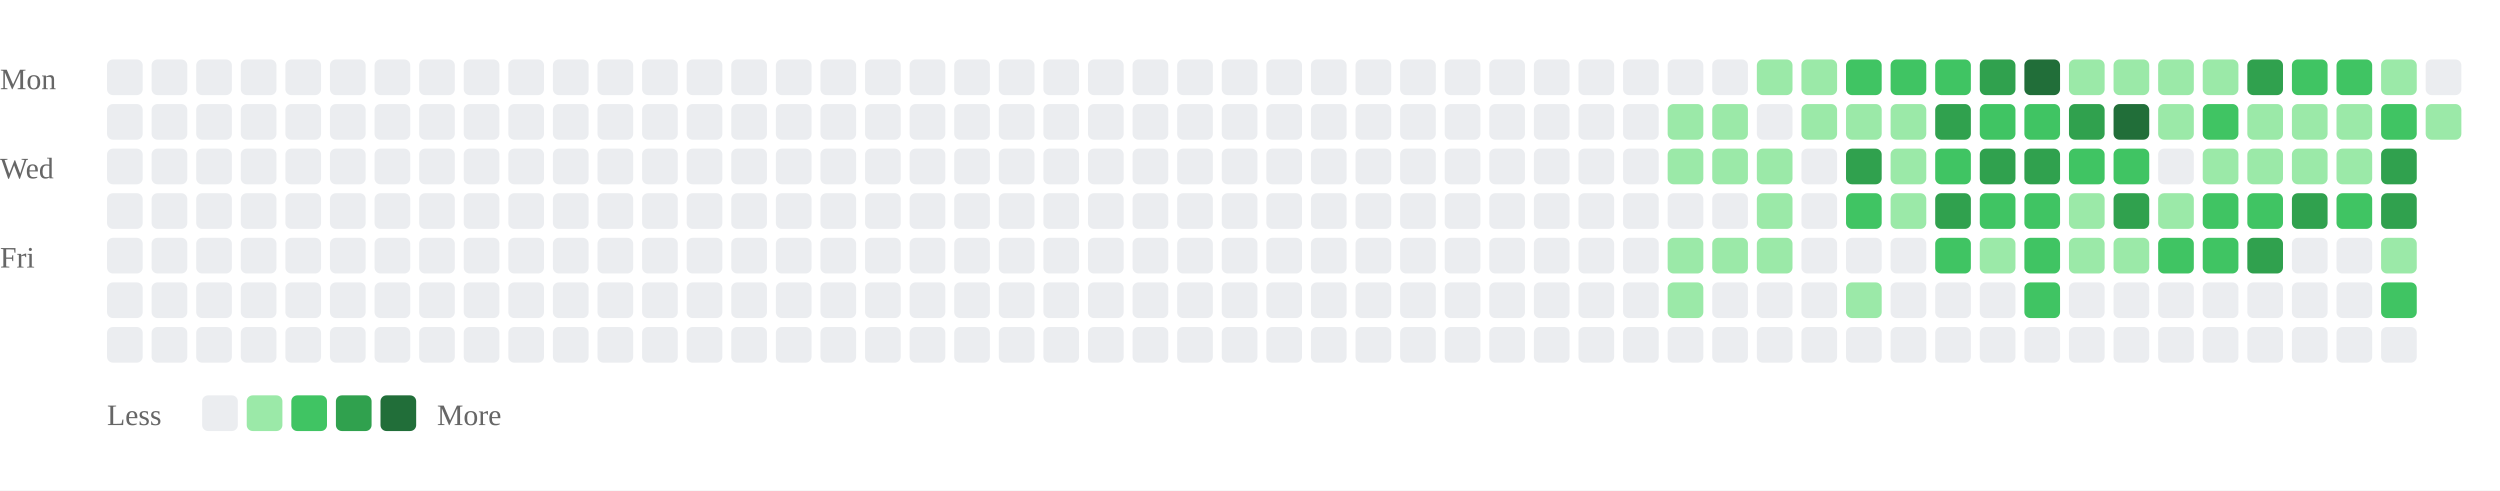
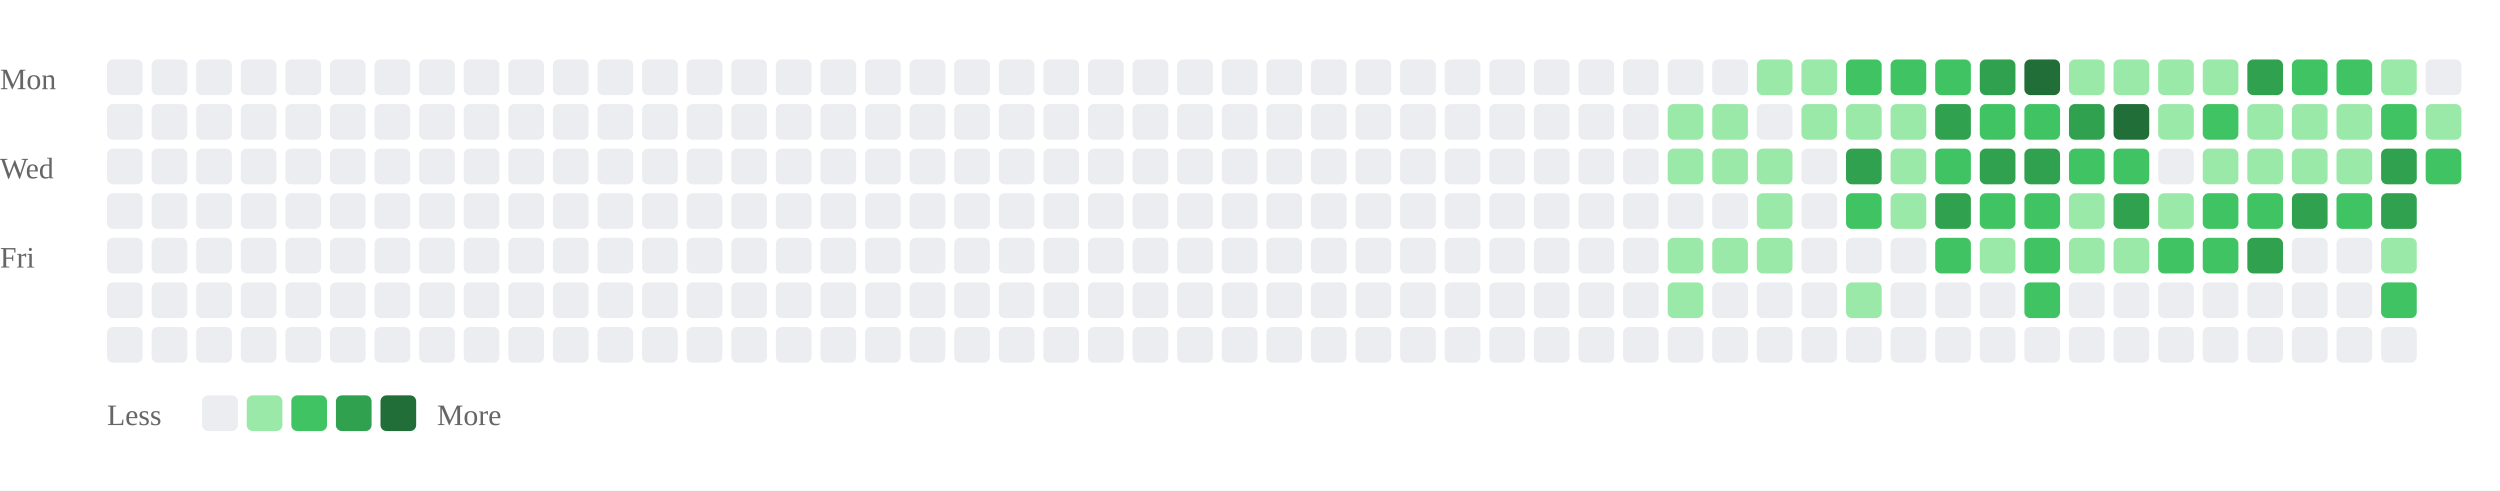
<svg xmlns="http://www.w3.org/2000/svg" width="841" height="165" role="img" aria-label="GitLab contribution heatmap for jianjiale">
  <rect width="100%" height="100%" fill="#ffffff" />
  <text x="0" y="30" font-size="10" fill="#666">Mon</text>
  <text x="0" y="45" font-size="10" fill="#666" />
  <text x="0" y="60" font-size="10" fill="#666">Wed</text>
  <text x="0" y="75" font-size="10" fill="#666" />
  <text x="0" y="90" font-size="10" fill="#666">Fri</text>
  <text x="0" y="105" font-size="10" fill="#666" />
  <text x="0" y="120" font-size="10" fill="#666" />
  <rect x="36" y="20" width="12" height="12" rx="2" fill="#ebedf0" data-date="2025-09-22" data-count="0" />
  <rect x="36" y="35" width="12" height="12" rx="2" fill="#ebedf0" data-date="2025-09-23" data-count="0" />
  <rect x="36" y="50" width="12" height="12" rx="2" fill="#ebedf0" data-date="2025-09-24" data-count="0" />
  <rect x="36" y="65" width="12" height="12" rx="2" fill="#ebedf0" data-date="2025-09-25" data-count="0" />
  <rect x="36" y="80" width="12" height="12" rx="2" fill="#ebedf0" data-date="2025-09-26" data-count="0" />
  <rect x="36" y="95" width="12" height="12" rx="2" fill="#ebedf0" data-date="2025-09-27" data-count="0" />
  <rect x="36" y="110" width="12" height="12" rx="2" fill="#ebedf0" data-date="2025-09-28" data-count="0" />
  <rect x="51" y="20" width="12" height="12" rx="2" fill="#ebedf0" data-date="2025-09-29" data-count="0" />
  <rect x="51" y="35" width="12" height="12" rx="2" fill="#ebedf0" data-date="2025-09-30" data-count="0" />
  <rect x="51" y="50" width="12" height="12" rx="2" fill="#ebedf0" data-date="2025-10-01" data-count="0" />
  <rect x="51" y="65" width="12" height="12" rx="2" fill="#ebedf0" data-date="2025-10-02" data-count="0" />
  <rect x="51" y="80" width="12" height="12" rx="2" fill="#ebedf0" data-date="2025-10-03" data-count="0" />
  <rect x="51" y="95" width="12" height="12" rx="2" fill="#ebedf0" data-date="2025-10-04" data-count="0" />
  <rect x="51" y="110" width="12" height="12" rx="2" fill="#ebedf0" data-date="2025-10-05" data-count="0" />
  <rect x="66" y="20" width="12" height="12" rx="2" fill="#ebedf0" data-date="2025-10-06" data-count="0" />
  <rect x="66" y="35" width="12" height="12" rx="2" fill="#ebedf0" data-date="2025-10-07" data-count="0" />
  <rect x="66" y="50" width="12" height="12" rx="2" fill="#ebedf0" data-date="2025-10-08" data-count="0" />
  <rect x="66" y="65" width="12" height="12" rx="2" fill="#ebedf0" data-date="2025-10-09" data-count="0" />
  <rect x="66" y="80" width="12" height="12" rx="2" fill="#ebedf0" data-date="2025-10-10" data-count="0" />
  <rect x="66" y="95" width="12" height="12" rx="2" fill="#ebedf0" data-date="2025-10-11" data-count="0" />
  <rect x="66" y="110" width="12" height="12" rx="2" fill="#ebedf0" data-date="2025-10-12" data-count="0" />
  <rect x="81" y="20" width="12" height="12" rx="2" fill="#ebedf0" data-date="2025-10-13" data-count="0" />
  <rect x="81" y="35" width="12" height="12" rx="2" fill="#ebedf0" data-date="2025-10-14" data-count="0" />
  <rect x="81" y="50" width="12" height="12" rx="2" fill="#ebedf0" data-date="2025-10-15" data-count="0" />
  <rect x="81" y="65" width="12" height="12" rx="2" fill="#ebedf0" data-date="2025-10-16" data-count="0" />
  <rect x="81" y="80" width="12" height="12" rx="2" fill="#ebedf0" data-date="2025-10-17" data-count="0" />
  <rect x="81" y="95" width="12" height="12" rx="2" fill="#ebedf0" data-date="2025-10-18" data-count="0" />
  <rect x="81" y="110" width="12" height="12" rx="2" fill="#ebedf0" data-date="2025-10-19" data-count="0" />
  <rect x="96" y="20" width="12" height="12" rx="2" fill="#ebedf0" data-date="2025-10-20" data-count="0" />
  <rect x="96" y="35" width="12" height="12" rx="2" fill="#ebedf0" data-date="2025-10-21" data-count="0" />
  <rect x="96" y="50" width="12" height="12" rx="2" fill="#ebedf0" data-date="2025-10-22" data-count="0" />
  <rect x="96" y="65" width="12" height="12" rx="2" fill="#ebedf0" data-date="2025-10-23" data-count="0" />
  <rect x="96" y="80" width="12" height="12" rx="2" fill="#ebedf0" data-date="2025-10-24" data-count="0" />
  <rect x="96" y="95" width="12" height="12" rx="2" fill="#ebedf0" data-date="2025-10-25" data-count="0" />
  <rect x="96" y="110" width="12" height="12" rx="2" fill="#ebedf0" data-date="2025-10-26" data-count="0" />
  <rect x="111" y="20" width="12" height="12" rx="2" fill="#ebedf0" data-date="2025-10-27" data-count="0" />
  <rect x="111" y="35" width="12" height="12" rx="2" fill="#ebedf0" data-date="2025-10-28" data-count="0" />
  <rect x="111" y="50" width="12" height="12" rx="2" fill="#ebedf0" data-date="2025-10-29" data-count="0" />
  <rect x="111" y="65" width="12" height="12" rx="2" fill="#ebedf0" data-date="2025-10-30" data-count="0" />
  <rect x="111" y="80" width="12" height="12" rx="2" fill="#ebedf0" data-date="2025-10-31" data-count="0" />
  <rect x="111" y="95" width="12" height="12" rx="2" fill="#ebedf0" data-date="2025-11-01" data-count="0" />
  <rect x="111" y="110" width="12" height="12" rx="2" fill="#ebedf0" data-date="2025-11-02" data-count="0" />
  <rect x="126" y="20" width="12" height="12" rx="2" fill="#ebedf0" data-date="2025-11-03" data-count="0" />
  <rect x="126" y="35" width="12" height="12" rx="2" fill="#ebedf0" data-date="2025-11-04" data-count="0" />
  <rect x="126" y="50" width="12" height="12" rx="2" fill="#ebedf0" data-date="2025-11-05" data-count="0" />
  <rect x="126" y="65" width="12" height="12" rx="2" fill="#ebedf0" data-date="2025-11-06" data-count="0" />
  <rect x="126" y="80" width="12" height="12" rx="2" fill="#ebedf0" data-date="2025-11-07" data-count="0" />
  <rect x="126" y="95" width="12" height="12" rx="2" fill="#ebedf0" data-date="2025-11-08" data-count="0" />
  <rect x="126" y="110" width="12" height="12" rx="2" fill="#ebedf0" data-date="2025-11-09" data-count="0" />
  <rect x="141" y="20" width="12" height="12" rx="2" fill="#ebedf0" data-date="2025-11-10" data-count="0" />
  <rect x="141" y="35" width="12" height="12" rx="2" fill="#ebedf0" data-date="2025-11-11" data-count="0" />
  <rect x="141" y="50" width="12" height="12" rx="2" fill="#ebedf0" data-date="2025-11-12" data-count="0" />
  <rect x="141" y="65" width="12" height="12" rx="2" fill="#ebedf0" data-date="2025-11-13" data-count="0" />
  <rect x="141" y="80" width="12" height="12" rx="2" fill="#ebedf0" data-date="2025-11-14" data-count="0" />
  <rect x="141" y="95" width="12" height="12" rx="2" fill="#ebedf0" data-date="2025-11-15" data-count="0" />
  <rect x="141" y="110" width="12" height="12" rx="2" fill="#ebedf0" data-date="2025-11-16" data-count="0" />
  <rect x="156" y="20" width="12" height="12" rx="2" fill="#ebedf0" data-date="2025-11-17" data-count="0" />
  <rect x="156" y="35" width="12" height="12" rx="2" fill="#ebedf0" data-date="2025-11-18" data-count="0" />
  <rect x="156" y="50" width="12" height="12" rx="2" fill="#ebedf0" data-date="2025-11-19" data-count="0" />
  <rect x="156" y="65" width="12" height="12" rx="2" fill="#ebedf0" data-date="2025-11-20" data-count="0" />
  <rect x="156" y="80" width="12" height="12" rx="2" fill="#ebedf0" data-date="2025-11-21" data-count="0" />
  <rect x="156" y="95" width="12" height="12" rx="2" fill="#ebedf0" data-date="2025-11-22" data-count="0" />
  <rect x="156" y="110" width="12" height="12" rx="2" fill="#ebedf0" data-date="2025-11-23" data-count="0" />
  <rect x="171" y="20" width="12" height="12" rx="2" fill="#ebedf0" data-date="2025-11-24" data-count="0" />
  <rect x="171" y="35" width="12" height="12" rx="2" fill="#ebedf0" data-date="2025-11-25" data-count="0" />
  <rect x="171" y="50" width="12" height="12" rx="2" fill="#ebedf0" data-date="2025-11-26" data-count="0" />
  <rect x="171" y="65" width="12" height="12" rx="2" fill="#ebedf0" data-date="2025-11-27" data-count="0" />
  <rect x="171" y="80" width="12" height="12" rx="2" fill="#ebedf0" data-date="2025-11-28" data-count="0" />
  <rect x="171" y="95" width="12" height="12" rx="2" fill="#ebedf0" data-date="2025-11-29" data-count="0" />
  <rect x="171" y="110" width="12" height="12" rx="2" fill="#ebedf0" data-date="2025-11-30" data-count="0" />
  <rect x="186" y="20" width="12" height="12" rx="2" fill="#ebedf0" data-date="2025-12-01" data-count="0" />
  <rect x="186" y="35" width="12" height="12" rx="2" fill="#ebedf0" data-date="2025-12-02" data-count="0" />
  <rect x="186" y="50" width="12" height="12" rx="2" fill="#ebedf0" data-date="2025-12-03" data-count="0" />
  <rect x="186" y="65" width="12" height="12" rx="2" fill="#ebedf0" data-date="2025-12-04" data-count="0" />
  <rect x="186" y="80" width="12" height="12" rx="2" fill="#ebedf0" data-date="2025-12-05" data-count="0" />
  <rect x="186" y="95" width="12" height="12" rx="2" fill="#ebedf0" data-date="2025-12-06" data-count="0" />
  <rect x="186" y="110" width="12" height="12" rx="2" fill="#ebedf0" data-date="2025-12-07" data-count="0" />
  <rect x="201" y="20" width="12" height="12" rx="2" fill="#ebedf0" data-date="2025-12-08" data-count="0" />
  <rect x="201" y="35" width="12" height="12" rx="2" fill="#ebedf0" data-date="2025-12-09" data-count="0" />
  <rect x="201" y="50" width="12" height="12" rx="2" fill="#ebedf0" data-date="2025-12-10" data-count="0" />
  <rect x="201" y="65" width="12" height="12" rx="2" fill="#ebedf0" data-date="2025-12-11" data-count="0" />
  <rect x="201" y="80" width="12" height="12" rx="2" fill="#ebedf0" data-date="2025-12-12" data-count="0" />
  <rect x="201" y="95" width="12" height="12" rx="2" fill="#ebedf0" data-date="2025-12-13" data-count="0" />
  <rect x="201" y="110" width="12" height="12" rx="2" fill="#ebedf0" data-date="2025-12-14" data-count="0" />
  <rect x="216" y="20" width="12" height="12" rx="2" fill="#ebedf0" data-date="2025-12-15" data-count="0" />
  <rect x="216" y="35" width="12" height="12" rx="2" fill="#ebedf0" data-date="2025-12-16" data-count="0" />
  <rect x="216" y="50" width="12" height="12" rx="2" fill="#ebedf0" data-date="2025-12-17" data-count="0" />
  <rect x="216" y="65" width="12" height="12" rx="2" fill="#ebedf0" data-date="2025-12-18" data-count="0" />
  <rect x="216" y="80" width="12" height="12" rx="2" fill="#ebedf0" data-date="2025-12-19" data-count="0" />
  <rect x="216" y="95" width="12" height="12" rx="2" fill="#ebedf0" data-date="2025-12-20" data-count="0" />
  <rect x="216" y="110" width="12" height="12" rx="2" fill="#ebedf0" data-date="2025-12-21" data-count="0" />
  <rect x="231" y="20" width="12" height="12" rx="2" fill="#ebedf0" data-date="2025-12-22" data-count="0" />
  <rect x="231" y="35" width="12" height="12" rx="2" fill="#ebedf0" data-date="2025-12-23" data-count="0" />
  <rect x="231" y="50" width="12" height="12" rx="2" fill="#ebedf0" data-date="2025-12-24" data-count="0" />
  <rect x="231" y="65" width="12" height="12" rx="2" fill="#ebedf0" data-date="2025-12-25" data-count="0" />
  <rect x="231" y="80" width="12" height="12" rx="2" fill="#ebedf0" data-date="2025-12-26" data-count="0" />
  <rect x="231" y="95" width="12" height="12" rx="2" fill="#ebedf0" data-date="2025-12-27" data-count="0" />
  <rect x="231" y="110" width="12" height="12" rx="2" fill="#ebedf0" data-date="2025-12-28" data-count="0" />
  <rect x="246" y="20" width="12" height="12" rx="2" fill="#ebedf0" data-date="2025-12-29" data-count="0" />
  <rect x="246" y="35" width="12" height="12" rx="2" fill="#ebedf0" data-date="2025-12-30" data-count="0" />
  <rect x="246" y="50" width="12" height="12" rx="2" fill="#ebedf0" data-date="2025-12-31" data-count="0" />
  <rect x="246" y="65" width="12" height="12" rx="2" fill="#ebedf0" data-date="2026-01-01" data-count="0" />
  <rect x="246" y="80" width="12" height="12" rx="2" fill="#ebedf0" data-date="2026-01-02" data-count="0" />
  <rect x="246" y="95" width="12" height="12" rx="2" fill="#ebedf0" data-date="2026-01-03" data-count="0" />
  <rect x="246" y="110" width="12" height="12" rx="2" fill="#ebedf0" data-date="2026-01-04" data-count="0" />
  <rect x="261" y="20" width="12" height="12" rx="2" fill="#ebedf0" data-date="2026-01-05" data-count="0" />
  <rect x="261" y="35" width="12" height="12" rx="2" fill="#ebedf0" data-date="2026-01-06" data-count="0" />
  <rect x="261" y="50" width="12" height="12" rx="2" fill="#ebedf0" data-date="2026-01-07" data-count="0" />
  <rect x="261" y="65" width="12" height="12" rx="2" fill="#ebedf0" data-date="2026-01-08" data-count="0" />
  <rect x="261" y="80" width="12" height="12" rx="2" fill="#ebedf0" data-date="2026-01-09" data-count="0" />
  <rect x="261" y="95" width="12" height="12" rx="2" fill="#ebedf0" data-date="2026-01-10" data-count="0" />
  <rect x="261" y="110" width="12" height="12" rx="2" fill="#ebedf0" data-date="2026-01-11" data-count="0" />
  <rect x="276" y="20" width="12" height="12" rx="2" fill="#ebedf0" data-date="2026-01-12" data-count="0" />
  <rect x="276" y="35" width="12" height="12" rx="2" fill="#ebedf0" data-date="2026-01-13" data-count="0" />
  <rect x="276" y="50" width="12" height="12" rx="2" fill="#ebedf0" data-date="2026-01-14" data-count="0" />
  <rect x="276" y="65" width="12" height="12" rx="2" fill="#ebedf0" data-date="2026-01-15" data-count="0" />
  <rect x="276" y="80" width="12" height="12" rx="2" fill="#ebedf0" data-date="2026-01-16" data-count="0" />
  <rect x="276" y="95" width="12" height="12" rx="2" fill="#ebedf0" data-date="2026-01-17" data-count="0" />
  <rect x="276" y="110" width="12" height="12" rx="2" fill="#ebedf0" data-date="2026-01-18" data-count="0" />
  <rect x="291" y="20" width="12" height="12" rx="2" fill="#ebedf0" data-date="2026-01-19" data-count="0" />
  <rect x="291" y="35" width="12" height="12" rx="2" fill="#ebedf0" data-date="2026-01-20" data-count="0" />
  <rect x="291" y="50" width="12" height="12" rx="2" fill="#ebedf0" data-date="2026-01-21" data-count="0" />
  <rect x="291" y="65" width="12" height="12" rx="2" fill="#ebedf0" data-date="2026-01-22" data-count="0" />
  <rect x="291" y="80" width="12" height="12" rx="2" fill="#ebedf0" data-date="2026-01-23" data-count="0" />
  <rect x="291" y="95" width="12" height="12" rx="2" fill="#ebedf0" data-date="2026-01-24" data-count="0" />
  <rect x="291" y="110" width="12" height="12" rx="2" fill="#ebedf0" data-date="2026-01-25" data-count="0" />
  <rect x="306" y="20" width="12" height="12" rx="2" fill="#ebedf0" data-date="2026-01-26" data-count="0" />
  <rect x="306" y="35" width="12" height="12" rx="2" fill="#ebedf0" data-date="2026-01-27" data-count="0" />
  <rect x="306" y="50" width="12" height="12" rx="2" fill="#ebedf0" data-date="2026-01-28" data-count="0" />
  <rect x="306" y="65" width="12" height="12" rx="2" fill="#ebedf0" data-date="2026-01-29" data-count="0" />
  <rect x="306" y="80" width="12" height="12" rx="2" fill="#ebedf0" data-date="2026-01-30" data-count="0" />
  <rect x="306" y="95" width="12" height="12" rx="2" fill="#ebedf0" data-date="2026-01-31" data-count="0" />
  <rect x="306" y="110" width="12" height="12" rx="2" fill="#ebedf0" data-date="2026-02-01" data-count="0" />
  <rect x="321" y="20" width="12" height="12" rx="2" fill="#ebedf0" data-date="2026-02-02" data-count="0" />
  <rect x="321" y="35" width="12" height="12" rx="2" fill="#ebedf0" data-date="2026-02-03" data-count="0" />
  <rect x="321" y="50" width="12" height="12" rx="2" fill="#ebedf0" data-date="2026-02-04" data-count="0" />
  <rect x="321" y="65" width="12" height="12" rx="2" fill="#ebedf0" data-date="2026-02-05" data-count="0" />
  <rect x="321" y="80" width="12" height="12" rx="2" fill="#ebedf0" data-date="2026-02-06" data-count="0" />
  <rect x="321" y="95" width="12" height="12" rx="2" fill="#ebedf0" data-date="2026-02-07" data-count="0" />
  <rect x="321" y="110" width="12" height="12" rx="2" fill="#ebedf0" data-date="2026-02-08" data-count="0" />
  <rect x="336" y="20" width="12" height="12" rx="2" fill="#ebedf0" data-date="2026-02-09" data-count="0" />
  <rect x="336" y="35" width="12" height="12" rx="2" fill="#ebedf0" data-date="2026-02-10" data-count="0" />
  <rect x="336" y="50" width="12" height="12" rx="2" fill="#ebedf0" data-date="2026-02-11" data-count="0" />
  <rect x="336" y="65" width="12" height="12" rx="2" fill="#ebedf0" data-date="2026-02-12" data-count="0" />
  <rect x="336" y="80" width="12" height="12" rx="2" fill="#ebedf0" data-date="2026-02-13" data-count="0" />
  <rect x="336" y="95" width="12" height="12" rx="2" fill="#ebedf0" data-date="2026-02-14" data-count="0" />
  <rect x="336" y="110" width="12" height="12" rx="2" fill="#ebedf0" data-date="2026-02-15" data-count="0" />
  <rect x="351" y="20" width="12" height="12" rx="2" fill="#ebedf0" data-date="2026-02-16" data-count="0" />
  <rect x="351" y="35" width="12" height="12" rx="2" fill="#ebedf0" data-date="2026-02-17" data-count="0" />
  <rect x="351" y="50" width="12" height="12" rx="2" fill="#ebedf0" data-date="2026-02-18" data-count="0" />
  <rect x="351" y="65" width="12" height="12" rx="2" fill="#ebedf0" data-date="2026-02-19" data-count="0" />
  <rect x="351" y="80" width="12" height="12" rx="2" fill="#ebedf0" data-date="2026-02-20" data-count="0" />
  <rect x="351" y="95" width="12" height="12" rx="2" fill="#ebedf0" data-date="2026-02-21" data-count="0" />
  <rect x="351" y="110" width="12" height="12" rx="2" fill="#ebedf0" data-date="2026-02-22" data-count="0" />
  <rect x="366" y="20" width="12" height="12" rx="2" fill="#ebedf0" data-date="2026-02-23" data-count="0" />
  <rect x="366" y="35" width="12" height="12" rx="2" fill="#ebedf0" data-date="2026-02-24" data-count="0" />
  <rect x="366" y="50" width="12" height="12" rx="2" fill="#ebedf0" data-date="2026-02-25" data-count="0" />
  <rect x="366" y="65" width="12" height="12" rx="2" fill="#ebedf0" data-date="2026-02-26" data-count="0" />
  <rect x="366" y="80" width="12" height="12" rx="2" fill="#ebedf0" data-date="2026-02-27" data-count="0" />
  <rect x="366" y="95" width="12" height="12" rx="2" fill="#ebedf0" data-date="2026-02-28" data-count="0" />
  <rect x="366" y="110" width="12" height="12" rx="2" fill="#ebedf0" data-date="2026-03-01" data-count="0" />
  <rect x="381" y="20" width="12" height="12" rx="2" fill="#ebedf0" data-date="2026-03-02" data-count="0" />
  <rect x="381" y="35" width="12" height="12" rx="2" fill="#ebedf0" data-date="2026-03-03" data-count="0" />
  <rect x="381" y="50" width="12" height="12" rx="2" fill="#ebedf0" data-date="2026-03-04" data-count="0" />
  <rect x="381" y="65" width="12" height="12" rx="2" fill="#ebedf0" data-date="2026-03-05" data-count="0" />
  <rect x="381" y="80" width="12" height="12" rx="2" fill="#ebedf0" data-date="2026-03-06" data-count="0" />
  <rect x="381" y="95" width="12" height="12" rx="2" fill="#ebedf0" data-date="2026-03-07" data-count="0" />
  <rect x="381" y="110" width="12" height="12" rx="2" fill="#ebedf0" data-date="2026-03-08" data-count="0" />
  <rect x="396" y="20" width="12" height="12" rx="2" fill="#ebedf0" data-date="2026-03-09" data-count="0" />
  <rect x="396" y="35" width="12" height="12" rx="2" fill="#ebedf0" data-date="2026-03-10" data-count="0" />
  <rect x="396" y="50" width="12" height="12" rx="2" fill="#ebedf0" data-date="2026-03-11" data-count="0" />
  <rect x="396" y="65" width="12" height="12" rx="2" fill="#ebedf0" data-date="2026-03-12" data-count="0" />
  <rect x="396" y="80" width="12" height="12" rx="2" fill="#ebedf0" data-date="2026-03-13" data-count="0" />
  <rect x="396" y="95" width="12" height="12" rx="2" fill="#ebedf0" data-date="2026-03-14" data-count="0" />
  <rect x="396" y="110" width="12" height="12" rx="2" fill="#ebedf0" data-date="2026-03-15" data-count="0" />
  <rect x="411" y="20" width="12" height="12" rx="2" fill="#ebedf0" data-date="2026-03-16" data-count="0" />
  <rect x="411" y="35" width="12" height="12" rx="2" fill="#ebedf0" data-date="2026-03-17" data-count="0" />
  <rect x="411" y="50" width="12" height="12" rx="2" fill="#ebedf0" data-date="2026-03-18" data-count="0" />
  <rect x="411" y="65" width="12" height="12" rx="2" fill="#ebedf0" data-date="2026-03-19" data-count="0" />
  <rect x="411" y="80" width="12" height="12" rx="2" fill="#ebedf0" data-date="2026-03-20" data-count="0" />
  <rect x="411" y="95" width="12" height="12" rx="2" fill="#ebedf0" data-date="2026-03-21" data-count="0" />
  <rect x="411" y="110" width="12" height="12" rx="2" fill="#ebedf0" data-date="2026-03-22" data-count="0" />
  <rect x="426" y="20" width="12" height="12" rx="2" fill="#ebedf0" data-date="2026-03-23" data-count="0" />
  <rect x="426" y="35" width="12" height="12" rx="2" fill="#ebedf0" data-date="2026-03-24" data-count="0" />
  <rect x="426" y="50" width="12" height="12" rx="2" fill="#ebedf0" data-date="2026-03-25" data-count="0" />
  <rect x="426" y="65" width="12" height="12" rx="2" fill="#ebedf0" data-date="2026-03-26" data-count="0" />
  <rect x="426" y="80" width="12" height="12" rx="2" fill="#ebedf0" data-date="2026-03-27" data-count="0" />
  <rect x="426" y="95" width="12" height="12" rx="2" fill="#ebedf0" data-date="2026-03-28" data-count="0" />
  <rect x="426" y="110" width="12" height="12" rx="2" fill="#ebedf0" data-date="2026-03-29" data-count="0" />
  <rect x="441" y="20" width="12" height="12" rx="2" fill="#ebedf0" data-date="2026-03-30" data-count="0" />
  <rect x="441" y="35" width="12" height="12" rx="2" fill="#ebedf0" data-date="2026-03-31" data-count="0" />
  <rect x="441" y="50" width="12" height="12" rx="2" fill="#ebedf0" data-date="2026-04-01" data-count="0" />
  <rect x="441" y="65" width="12" height="12" rx="2" fill="#ebedf0" data-date="2026-04-02" data-count="0" />
  <rect x="441" y="80" width="12" height="12" rx="2" fill="#ebedf0" data-date="2026-04-03" data-count="0" />
  <rect x="441" y="95" width="12" height="12" rx="2" fill="#ebedf0" data-date="2026-04-04" data-count="0" />
  <rect x="441" y="110" width="12" height="12" rx="2" fill="#ebedf0" data-date="2026-04-05" data-count="0" />
  <rect x="456" y="20" width="12" height="12" rx="2" fill="#ebedf0" data-date="2026-04-06" data-count="0" />
  <rect x="456" y="35" width="12" height="12" rx="2" fill="#ebedf0" data-date="2026-04-07" data-count="0" />
  <rect x="456" y="50" width="12" height="12" rx="2" fill="#ebedf0" data-date="2026-04-08" data-count="0" />
  <rect x="456" y="65" width="12" height="12" rx="2" fill="#ebedf0" data-date="2026-04-09" data-count="0" />
  <rect x="456" y="80" width="12" height="12" rx="2" fill="#ebedf0" data-date="2026-04-10" data-count="0" />
  <rect x="456" y="95" width="12" height="12" rx="2" fill="#ebedf0" data-date="2026-04-11" data-count="0" />
  <rect x="456" y="110" width="12" height="12" rx="2" fill="#ebedf0" data-date="2026-04-12" data-count="0" />
  <rect x="471" y="20" width="12" height="12" rx="2" fill="#ebedf0" data-date="2026-04-13" data-count="0" />
  <rect x="471" y="35" width="12" height="12" rx="2" fill="#ebedf0" data-date="2026-04-14" data-count="0" />
  <rect x="471" y="50" width="12" height="12" rx="2" fill="#ebedf0" data-date="2026-04-15" data-count="0" />
  <rect x="471" y="65" width="12" height="12" rx="2" fill="#ebedf0" data-date="2026-04-16" data-count="0" />
  <rect x="471" y="80" width="12" height="12" rx="2" fill="#ebedf0" data-date="2026-04-17" data-count="0" />
  <rect x="471" y="95" width="12" height="12" rx="2" fill="#ebedf0" data-date="2026-04-18" data-count="0" />
  <rect x="471" y="110" width="12" height="12" rx="2" fill="#ebedf0" data-date="2026-04-19" data-count="0" />
  <rect x="486" y="20" width="12" height="12" rx="2" fill="#ebedf0" data-date="2026-04-20" data-count="0" />
  <rect x="486" y="35" width="12" height="12" rx="2" fill="#ebedf0" data-date="2026-04-21" data-count="0" />
  <rect x="486" y="50" width="12" height="12" rx="2" fill="#ebedf0" data-date="2026-04-22" data-count="0" />
  <rect x="486" y="65" width="12" height="12" rx="2" fill="#ebedf0" data-date="2026-04-23" data-count="0" />
  <rect x="486" y="80" width="12" height="12" rx="2" fill="#ebedf0" data-date="2026-04-24" data-count="0" />
  <rect x="486" y="95" width="12" height="12" rx="2" fill="#ebedf0" data-date="2026-04-25" data-count="0" />
  <rect x="486" y="110" width="12" height="12" rx="2" fill="#ebedf0" data-date="2026-04-26" data-count="0" />
  <rect x="501" y="20" width="12" height="12" rx="2" fill="#ebedf0" data-date="2026-04-27" data-count="0" />
  <rect x="501" y="35" width="12" height="12" rx="2" fill="#ebedf0" data-date="2026-04-28" data-count="0" />
  <rect x="501" y="50" width="12" height="12" rx="2" fill="#ebedf0" data-date="2026-04-29" data-count="0" />
  <rect x="501" y="65" width="12" height="12" rx="2" fill="#ebedf0" data-date="2026-04-30" data-count="0" />
  <rect x="501" y="80" width="12" height="12" rx="2" fill="#ebedf0" data-date="2026-05-01" data-count="0" />
  <rect x="501" y="95" width="12" height="12" rx="2" fill="#ebedf0" data-date="2026-05-02" data-count="0" />
  <rect x="501" y="110" width="12" height="12" rx="2" fill="#ebedf0" data-date="2026-05-03" data-count="0" />
  <rect x="516" y="20" width="12" height="12" rx="2" fill="#ebedf0" data-date="2026-05-04" data-count="0" />
  <rect x="516" y="35" width="12" height="12" rx="2" fill="#ebedf0" data-date="2026-05-05" data-count="0" />
  <rect x="516" y="50" width="12" height="12" rx="2" fill="#ebedf0" data-date="2026-05-06" data-count="0" />
  <rect x="516" y="65" width="12" height="12" rx="2" fill="#ebedf0" data-date="2026-05-07" data-count="0" />
  <rect x="516" y="80" width="12" height="12" rx="2" fill="#ebedf0" data-date="2026-05-08" data-count="0" />
  <rect x="516" y="95" width="12" height="12" rx="2" fill="#ebedf0" data-date="2026-05-09" data-count="0" />
  <rect x="516" y="110" width="12" height="12" rx="2" fill="#ebedf0" data-date="2026-05-10" data-count="0" />
  <rect x="531" y="20" width="12" height="12" rx="2" fill="#ebedf0" data-date="2026-05-11" data-count="0" />
  <rect x="531" y="35" width="12" height="12" rx="2" fill="#ebedf0" data-date="2026-05-12" data-count="0" />
  <rect x="531" y="50" width="12" height="12" rx="2" fill="#ebedf0" data-date="2026-05-13" data-count="0" />
  <rect x="531" y="65" width="12" height="12" rx="2" fill="#ebedf0" data-date="2026-05-14" data-count="0" />
  <rect x="531" y="80" width="12" height="12" rx="2" fill="#ebedf0" data-date="2026-05-15" data-count="0" />
  <rect x="531" y="95" width="12" height="12" rx="2" fill="#ebedf0" data-date="2026-05-16" data-count="0" />
  <rect x="531" y="110" width="12" height="12" rx="2" fill="#ebedf0" data-date="2026-05-17" data-count="0" />
  <rect x="546" y="20" width="12" height="12" rx="2" fill="#ebedf0" data-date="2026-05-18" data-count="0" />
  <rect x="546" y="35" width="12" height="12" rx="2" fill="#ebedf0" data-date="2026-05-19" data-count="0" />
  <rect x="546" y="50" width="12" height="12" rx="2" fill="#ebedf0" data-date="2026-05-20" data-count="0" />
  <rect x="546" y="65" width="12" height="12" rx="2" fill="#ebedf0" data-date="2026-05-21" data-count="0" />
  <rect x="546" y="80" width="12" height="12" rx="2" fill="#ebedf0" data-date="2026-05-22" data-count="0" />
  <rect x="546" y="95" width="12" height="12" rx="2" fill="#ebedf0" data-date="2026-05-23" data-count="0" />
  <rect x="546" y="110" width="12" height="12" rx="2" fill="#ebedf0" data-date="2026-05-24" data-count="0" />
  <rect x="561" y="20" width="12" height="12" rx="2" fill="#ebedf0" data-date="2026-05-25" data-count="0" />
  <rect x="561" y="35" width="12" height="12" rx="2" fill="#9be9a8" data-date="2026-05-26" data-count="1" />
  <rect x="561" y="50" width="12" height="12" rx="2" fill="#9be9a8" data-date="2026-05-27" data-count="1" />
  <rect x="561" y="65" width="12" height="12" rx="2" fill="#ebedf0" data-date="2026-05-28" data-count="0" />
  <rect x="561" y="80" width="12" height="12" rx="2" fill="#9be9a8" data-date="2026-05-29" data-count="7" />
  <rect x="561" y="95" width="12" height="12" rx="2" fill="#9be9a8" data-date="2026-05-30" data-count="2" />
  <rect x="561" y="110" width="12" height="12" rx="2" fill="#ebedf0" data-date="2026-05-31" data-count="0" />
  <rect x="576" y="20" width="12" height="12" rx="2" fill="#ebedf0" data-date="2026-06-01" data-count="0" />
  <rect x="576" y="35" width="12" height="12" rx="2" fill="#9be9a8" data-date="2026-06-02" data-count="2" />
  <rect x="576" y="50" width="12" height="12" rx="2" fill="#9be9a8" data-date="2026-06-03" data-count="4" />
  <rect x="576" y="65" width="12" height="12" rx="2" fill="#ebedf0" data-date="2026-06-04" data-count="0" />
  <rect x="576" y="80" width="12" height="12" rx="2" fill="#9be9a8" data-date="2026-06-05" data-count="1" />
  <rect x="576" y="95" width="12" height="12" rx="2" fill="#ebedf0" data-date="2026-06-06" data-count="0" />
  <rect x="576" y="110" width="12" height="12" rx="2" fill="#ebedf0" data-date="2026-06-07" data-count="0" />
  <rect x="591" y="20" width="12" height="12" rx="2" fill="#9be9a8" data-date="2026-06-08" data-count="3" />
  <rect x="591" y="35" width="12" height="12" rx="2" fill="#ebedf0" data-date="2026-06-09" data-count="0" />
  <rect x="591" y="50" width="12" height="12" rx="2" fill="#9be9a8" data-date="2026-06-10" data-count="3" />
  <rect x="591" y="65" width="12" height="12" rx="2" fill="#9be9a8" data-date="2026-06-11" data-count="1" />
  <rect x="591" y="80" width="12" height="12" rx="2" fill="#9be9a8" data-date="2026-06-12" data-count="4" />
  <rect x="591" y="95" width="12" height="12" rx="2" fill="#ebedf0" data-date="2026-06-13" data-count="0" />
  <rect x="591" y="110" width="12" height="12" rx="2" fill="#ebedf0" data-date="2026-06-14" data-count="0" />
  <rect x="606" y="20" width="12" height="12" rx="2" fill="#9be9a8" data-date="2026-06-15" data-count="4" />
  <rect x="606" y="35" width="12" height="12" rx="2" fill="#9be9a8" data-date="2026-06-16" data-count="4" />
  <rect x="606" y="50" width="12" height="12" rx="2" fill="#ebedf0" data-date="2026-06-17" data-count="0" />
  <rect x="606" y="65" width="12" height="12" rx="2" fill="#ebedf0" data-date="2026-06-18" data-count="0" />
  <rect x="606" y="80" width="12" height="12" rx="2" fill="#ebedf0" data-date="2026-06-19" data-count="0" />
  <rect x="606" y="95" width="12" height="12" rx="2" fill="#ebedf0" data-date="2026-06-20" data-count="0" />
  <rect x="606" y="110" width="12" height="12" rx="2" fill="#ebedf0" data-date="2026-06-21" data-count="0" />
  <rect x="621" y="20" width="12" height="12" rx="2" fill="#40c463" data-date="2026-06-22" data-count="11" />
  <rect x="621" y="35" width="12" height="12" rx="2" fill="#9be9a8" data-date="2026-06-23" data-count="4" />
  <rect x="621" y="50" width="12" height="12" rx="2" fill="#30a14e" data-date="2026-06-24" data-count="19" />
  <rect x="621" y="65" width="12" height="12" rx="2" fill="#40c463" data-date="2026-06-25" data-count="10" />
  <rect x="621" y="80" width="12" height="12" rx="2" fill="#ebedf0" data-date="2026-06-26" data-count="0" />
  <rect x="621" y="95" width="12" height="12" rx="2" fill="#9be9a8" data-date="2026-06-27" data-count="3" />
  <rect x="621" y="110" width="12" height="12" rx="2" fill="#ebedf0" data-date="2026-06-28" data-count="0" />
  <rect x="636" y="20" width="12" height="12" rx="2" fill="#40c463" data-date="2026-06-29" data-count="12" />
  <rect x="636" y="35" width="12" height="12" rx="2" fill="#9be9a8" data-date="2026-06-30" data-count="3" />
  <rect x="636" y="50" width="12" height="12" rx="2" fill="#9be9a8" data-date="2026-07-01" data-count="4" />
  <rect x="636" y="65" width="12" height="12" rx="2" fill="#9be9a8" data-date="2026-07-02" data-count="4" />
  <rect x="636" y="80" width="12" height="12" rx="2" fill="#ebedf0" data-date="2026-07-03" data-count="0" />
  <rect x="636" y="95" width="12" height="12" rx="2" fill="#ebedf0" data-date="2026-07-04" data-count="0" />
  <rect x="636" y="110" width="12" height="12" rx="2" fill="#ebedf0" data-date="2026-07-05" data-count="0" />
  <rect x="651" y="20" width="12" height="12" rx="2" fill="#40c463" data-date="2026-07-06" data-count="15" />
  <rect x="651" y="35" width="12" height="12" rx="2" fill="#30a14e" data-date="2026-07-07" data-count="16" />
  <rect x="651" y="50" width="12" height="12" rx="2" fill="#40c463" data-date="2026-07-08" data-count="15" />
  <rect x="651" y="65" width="12" height="12" rx="2" fill="#30a14e" data-date="2026-07-09" data-count="17" />
  <rect x="651" y="80" width="12" height="12" rx="2" fill="#40c463" data-date="2026-07-10" data-count="9" />
  <rect x="651" y="95" width="12" height="12" rx="2" fill="#ebedf0" data-date="2026-07-11" data-count="0" />
  <rect x="651" y="110" width="12" height="12" rx="2" fill="#ebedf0" data-date="2026-07-12" data-count="0" />
  <rect x="666" y="20" width="12" height="12" rx="2" fill="#30a14e" data-date="2026-07-13" data-count="19" />
  <rect x="666" y="35" width="12" height="12" rx="2" fill="#40c463" data-date="2026-07-14" data-count="10" />
  <rect x="666" y="50" width="12" height="12" rx="2" fill="#30a14e" data-date="2026-07-15" data-count="20" />
  <rect x="666" y="65" width="12" height="12" rx="2" fill="#40c463" data-date="2026-07-16" data-count="12" />
  <rect x="666" y="80" width="12" height="12" rx="2" fill="#9be9a8" data-date="2026-07-17" data-count="6" />
  <rect x="666" y="95" width="12" height="12" rx="2" fill="#ebedf0" data-date="2026-07-18" data-count="0" />
  <rect x="666" y="110" width="12" height="12" rx="2" fill="#ebedf0" data-date="2026-07-19" data-count="0" />
  <rect x="681" y="20" width="12" height="12" rx="2" fill="#216e39" data-date="2026-07-20" data-count="31" />
  <rect x="681" y="35" width="12" height="12" rx="2" fill="#40c463" data-date="2026-07-21" data-count="12" />
  <rect x="681" y="50" width="12" height="12" rx="2" fill="#30a14e" data-date="2026-07-22" data-count="16" />
  <rect x="681" y="65" width="12" height="12" rx="2" fill="#40c463" data-date="2026-07-23" data-count="14" />
  <rect x="681" y="80" width="12" height="12" rx="2" fill="#40c463" data-date="2026-07-24" data-count="14" />
  <rect x="681" y="95" width="12" height="12" rx="2" fill="#40c463" data-date="2026-07-25" data-count="11" />
  <rect x="681" y="110" width="12" height="12" rx="2" fill="#ebedf0" data-date="2026-07-26" data-count="0" />
  <rect x="696" y="20" width="12" height="12" rx="2" fill="#9be9a8" data-date="2026-07-27" data-count="1" />
  <rect x="696" y="35" width="12" height="12" rx="2" fill="#30a14e" data-date="2026-07-28" data-count="21" />
  <rect x="696" y="50" width="12" height="12" rx="2" fill="#40c463" data-date="2026-07-29" data-count="8" />
  <rect x="696" y="65" width="12" height="12" rx="2" fill="#9be9a8" data-date="2026-07-30" data-count="1" />
  <rect x="696" y="80" width="12" height="12" rx="2" fill="#9be9a8" data-date="2026-07-31" data-count="3" />
  <rect x="696" y="95" width="12" height="12" rx="2" fill="#ebedf0" data-date="2026-08-01" data-count="0" />
  <rect x="696" y="110" width="12" height="12" rx="2" fill="#ebedf0" data-date="2026-08-02" data-count="0" />
  <rect x="711" y="20" width="12" height="12" rx="2" fill="#9be9a8" data-date="2026-08-03" data-count="5" />
  <rect x="711" y="35" width="12" height="12" rx="2" fill="#216e39" data-date="2026-08-04" data-count="25" />
  <rect x="711" y="50" width="12" height="12" rx="2" fill="#40c463" data-date="2026-08-05" data-count="14" />
  <rect x="711" y="65" width="12" height="12" rx="2" fill="#30a14e" data-date="2026-08-06" data-count="16" />
  <rect x="711" y="80" width="12" height="12" rx="2" fill="#9be9a8" data-date="2026-08-07" data-count="3" />
  <rect x="711" y="95" width="12" height="12" rx="2" fill="#ebedf0" data-date="2026-08-08" data-count="0" />
  <rect x="711" y="110" width="12" height="12" rx="2" fill="#ebedf0" data-date="2026-08-09" data-count="0" />
  <rect x="726" y="20" width="12" height="12" rx="2" fill="#9be9a8" data-date="2026-08-10" data-count="7" />
  <rect x="726" y="35" width="12" height="12" rx="2" fill="#9be9a8" data-date="2026-08-11" data-count="2" />
  <rect x="726" y="50" width="12" height="12" rx="2" fill="#ebedf0" data-date="2026-08-12" data-count="0" />
  <rect x="726" y="65" width="12" height="12" rx="2" fill="#9be9a8" data-date="2026-08-13" data-count="6" />
  <rect x="726" y="80" width="12" height="12" rx="2" fill="#40c463" data-date="2026-08-14" data-count="12" />
  <rect x="726" y="95" width="12" height="12" rx="2" fill="#ebedf0" data-date="2026-08-15" data-count="0" />
  <rect x="726" y="110" width="12" height="12" rx="2" fill="#ebedf0" data-date="2026-08-16" data-count="0" />
  <rect x="741" y="20" width="12" height="12" rx="2" fill="#9be9a8" data-date="2026-08-17" data-count="2" />
  <rect x="741" y="35" width="12" height="12" rx="2" fill="#40c463" data-date="2026-08-18" data-count="14" />
  <rect x="741" y="50" width="12" height="12" rx="2" fill="#9be9a8" data-date="2026-08-19" data-count="6" />
  <rect x="741" y="65" width="12" height="12" rx="2" fill="#40c463" data-date="2026-08-20" data-count="14" />
  <rect x="741" y="80" width="12" height="12" rx="2" fill="#40c463" data-date="2026-08-21" data-count="11" />
  <rect x="741" y="95" width="12" height="12" rx="2" fill="#ebedf0" data-date="2026-08-22" data-count="0" />
  <rect x="741" y="110" width="12" height="12" rx="2" fill="#ebedf0" data-date="2026-08-23" data-count="0" />
  <rect x="756" y="20" width="12" height="12" rx="2" fill="#30a14e" data-date="2026-08-24" data-count="19" />
  <rect x="756" y="35" width="12" height="12" rx="2" fill="#9be9a8" data-date="2026-08-25" data-count="2" />
  <rect x="756" y="50" width="12" height="12" rx="2" fill="#9be9a8" data-date="2026-08-26" data-count="3" />
  <rect x="756" y="65" width="12" height="12" rx="2" fill="#40c463" data-date="2026-08-27" data-count="8" />
  <rect x="756" y="80" width="12" height="12" rx="2" fill="#30a14e" data-date="2026-08-28" data-count="16" />
  <rect x="756" y="95" width="12" height="12" rx="2" fill="#ebedf0" data-date="2026-08-29" data-count="0" />
  <rect x="756" y="110" width="12" height="12" rx="2" fill="#ebedf0" data-date="2026-08-30" data-count="0" />
  <rect x="771" y="20" width="12" height="12" rx="2" fill="#40c463" data-date="2026-08-31" data-count="10" />
  <rect x="771" y="35" width="12" height="12" rx="2" fill="#9be9a8" data-date="2026-09-01" data-count="4" />
  <rect x="771" y="50" width="12" height="12" rx="2" fill="#9be9a8" data-date="2026-09-02" data-count="7" />
  <rect x="771" y="65" width="12" height="12" rx="2" fill="#30a14e" data-date="2026-09-03" data-count="16" />
  <rect x="771" y="80" width="12" height="12" rx="2" fill="#ebedf0" data-date="2026-09-04" data-count="0" />
  <rect x="771" y="95" width="12" height="12" rx="2" fill="#ebedf0" data-date="2026-09-05" data-count="0" />
  <rect x="771" y="110" width="12" height="12" rx="2" fill="#ebedf0" data-date="2026-09-06" data-count="0" />
  <rect x="786" y="20" width="12" height="12" rx="2" fill="#40c463" data-date="2026-09-07" data-count="9" />
  <rect x="786" y="35" width="12" height="12" rx="2" fill="#9be9a8" data-date="2026-09-08" data-count="2" />
  <rect x="786" y="50" width="12" height="12" rx="2" fill="#9be9a8" data-date="2026-09-09" data-count="6" />
  <rect x="786" y="65" width="12" height="12" rx="2" fill="#40c463" data-date="2026-09-10" data-count="11" />
  <rect x="786" y="80" width="12" height="12" rx="2" fill="#ebedf0" data-date="2026-09-11" data-count="0" />
  <rect x="786" y="95" width="12" height="12" rx="2" fill="#ebedf0" data-date="2026-09-12" data-count="0" />
  <rect x="786" y="110" width="12" height="12" rx="2" fill="#ebedf0" data-date="2026-09-13" data-count="0" />
  <rect x="801" y="20" width="12" height="12" rx="2" fill="#9be9a8" data-date="2026-09-14" data-count="5" />
  <rect x="801" y="35" width="12" height="12" rx="2" fill="#40c463" data-date="2026-09-15" data-count="14" />
  <rect x="801" y="50" width="12" height="12" rx="2" fill="#30a14e" data-date="2026-09-16" data-count="20" />
  <rect x="801" y="65" width="12" height="12" rx="2" fill="#30a14e" data-date="2026-09-17" data-count="23" />
  <rect x="801" y="80" width="12" height="12" rx="2" fill="#9be9a8" data-date="2026-09-18" data-count="2" />
  <rect x="801" y="95" width="12" height="12" rx="2" fill="#40c463" data-date="2026-09-19" data-count="11" />
  <rect x="801" y="110" width="12" height="12" rx="2" fill="#ebedf0" data-date="2026-09-20" data-count="0" />
  <rect x="816" y="20" width="12" height="12" rx="2" fill="#ebedf0" data-date="2026-09-21" data-count="0" />
-   <rect x="816" y="35" width="12" height="12" rx="2" fill="#9be9a8" data-date="2026-09-22" data-count="1" />
+   <rect x="816" y="35" width="12" height="12" rx="2" fill="#9be9a8" data-date="2026-09-22" data-count="2" />
+   <rect x="816" y="50" width="12" height="12" rx="2" fill="#40c463" data-date="2026-09-23" data-count="11" />
  <text x="36" y="143" font-size="10" fill="#666">Less</text>
  <rect x="68" y="133" width="12" height="12" rx="2" fill="#ebedf0" />
  <rect x="83" y="133" width="12" height="12" rx="2" fill="#9be9a8" />
  <rect x="98" y="133" width="12" height="12" rx="2" fill="#40c463" />
  <rect x="113" y="133" width="12" height="12" rx="2" fill="#30a14e" />
  <rect x="128" y="133" width="12" height="12" rx="2" fill="#216e39" />
  <text x="147" y="143" font-size="10" fill="#666">More</text>
</svg>
